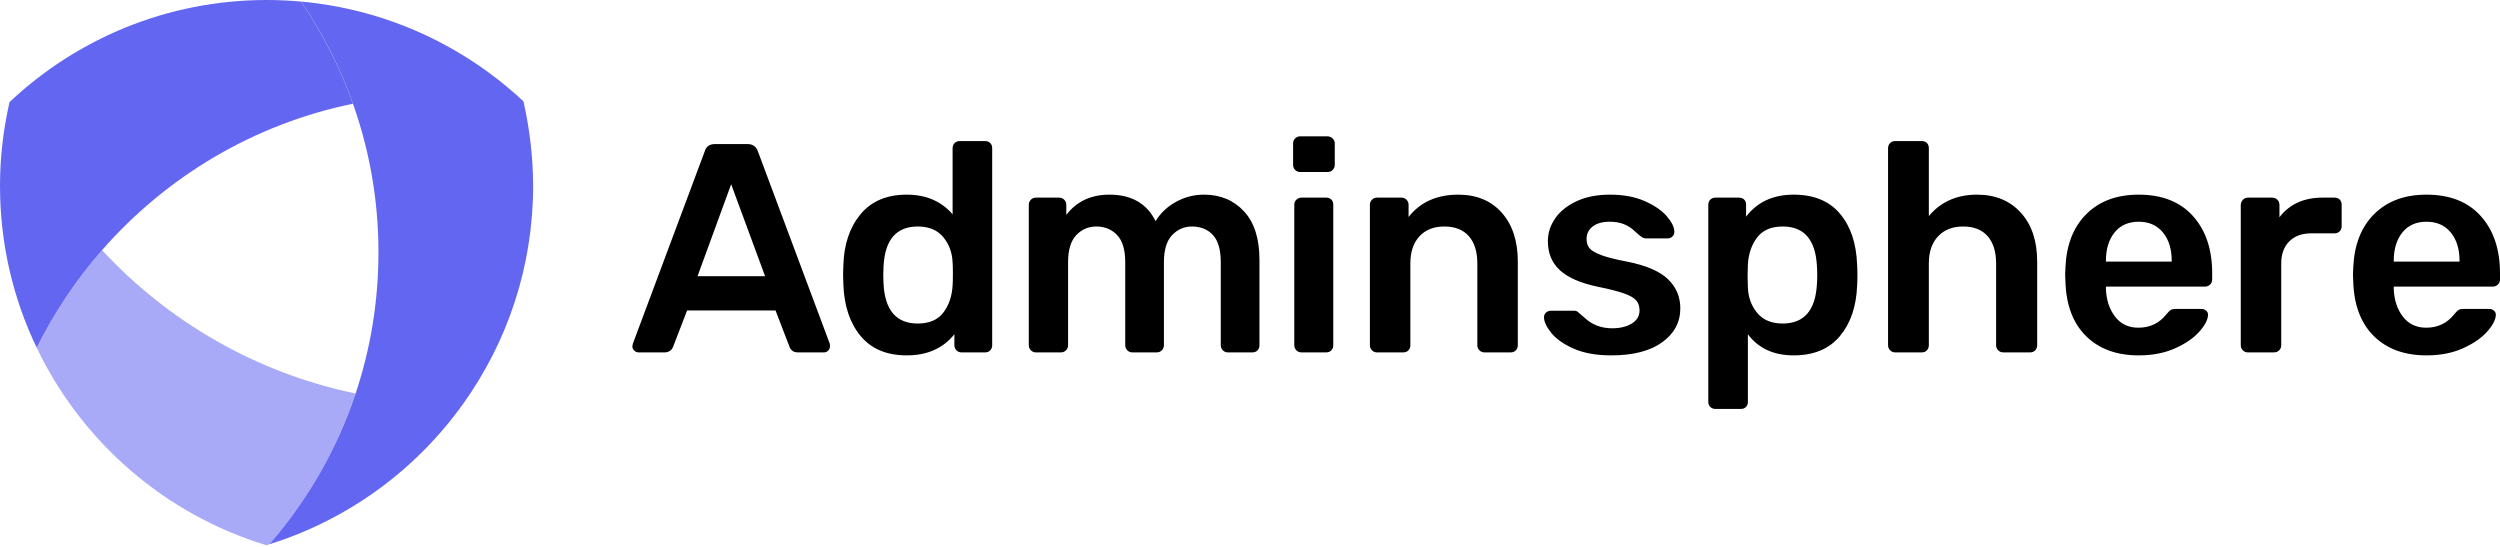
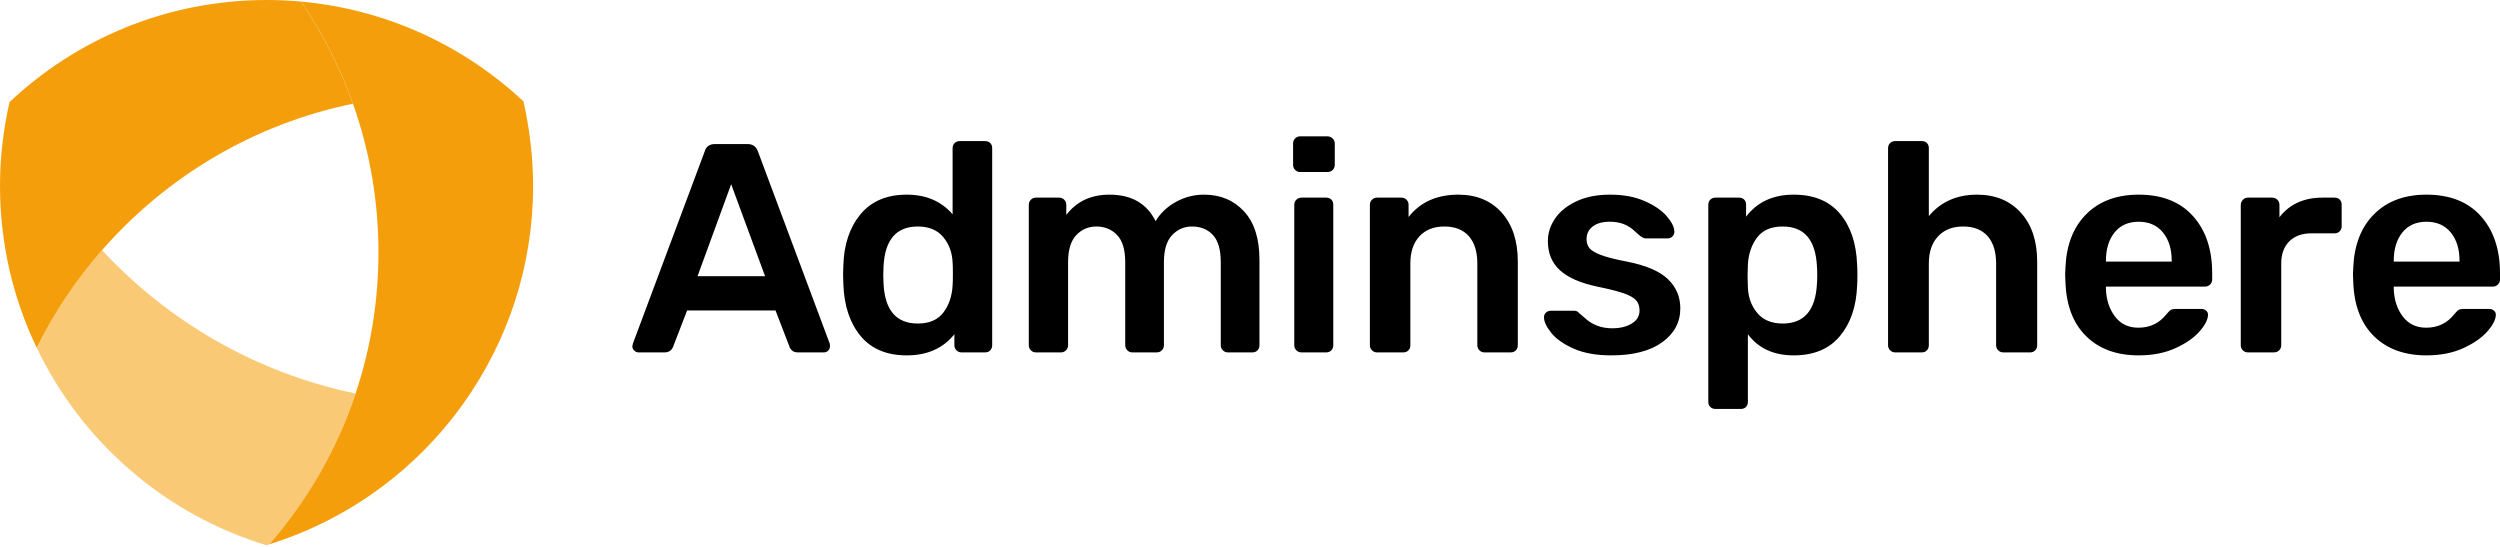
<svg xmlns="http://www.w3.org/2000/svg" width="700" height="153" viewBox="0 0 700 153" fill="none">
  <g opacity="0.56">
-     <path d="M28.572 70.043C21.374 78.3 15.205 87.46 10.282 97.369C22.901 123.76 46.239 144.075 74.624 152.674C74.873 152.612 75.122 152.518 75.371 152.425C86.027 140.211 94.315 125.878 99.55 110.175C71.788 104.442 47.142 90.078 28.572 70.043Z" fill="#6366F1" />
+     <path d="M28.572 70.043C21.374 78.3 15.205 87.46 10.282 97.369C22.901 123.76 46.239 144.075 74.624 152.674C74.873 152.612 75.122 152.518 75.371 152.425C86.027 140.211 94.315 125.878 99.55 110.175C71.788 104.442 47.142 90.078 28.572 70.043Z" fill="#F59E0B" />
  </g>
-   <path d="M146.567 28.385L146.536 28.354C129.898 12.806 108.243 2.617 84.282 0.436C90.296 9.223 95.219 18.851 98.833 29.039C103.445 42.063 105.968 56.053 105.968 70.666C105.968 84.469 103.725 97.743 99.581 110.144C94.347 125.847 86.027 140.18 75.402 152.394C97.618 145.477 116.656 131.393 129.835 112.854C142.081 95.655 149.278 74.655 149.278 51.972C149.247 43.871 148.281 35.988 146.567 28.385Z" fill="#6366F1" />
-   <path d="M84.282 0.436C81.104 0.156 77.926 0 74.717 0C46.799 0 21.468 10.874 2.648 28.603C2.617 28.759 2.586 28.946 2.555 29.102C0.904 36.486 0 44.151 0 52.003C0 68.267 3.677 83.628 10.282 97.369C15.205 87.461 21.374 78.269 28.572 70.043C46.55 49.479 71.04 34.741 98.833 29.039C95.188 18.851 90.296 9.254 84.282 0.436Z" fill="#6366F1" />
-   <path d="M177.599 98.172C177.238 97.838 177.057 97.421 177.057 96.921L177.224 96.171L197.308 42.419C197.697 41.03 198.669 40.335 200.225 40.335H209.309C210.753 40.335 211.726 41.03 212.226 42.419L232.31 96.171C232.366 96.338 232.393 96.588 232.393 96.921C232.393 97.421 232.227 97.838 231.893 98.172C231.56 98.505 231.171 98.672 230.727 98.672H223.476C222.754 98.672 222.198 98.505 221.809 98.172C221.421 97.838 221.171 97.477 221.059 97.088L217.143 86.921H192.391L188.474 97.088C188.03 98.144 187.224 98.672 186.058 98.672H178.807C178.363 98.672 177.96 98.505 177.599 98.172ZM214.226 77.337L204.725 51.586L195.308 77.337H214.226ZM240.977 94.088C237.977 90.477 236.366 85.671 236.144 79.671L236.06 76.921L236.144 74.254C236.31 68.42 237.908 63.67 240.935 60.003C243.963 56.336 248.283 54.503 253.894 54.503C259.284 54.503 263.562 56.336 266.728 60.003V41.502C266.728 40.891 266.923 40.405 267.312 40.044C267.701 39.682 268.173 39.502 268.729 39.502H275.812C276.423 39.502 276.909 39.682 277.271 40.044C277.632 40.405 277.812 40.891 277.812 41.502V96.671C277.812 97.227 277.632 97.699 277.271 98.088C276.909 98.477 276.423 98.672 275.812 98.672H269.229C268.673 98.672 268.201 98.477 267.812 98.088C267.423 97.699 267.228 97.227 267.228 96.671V93.588C264.062 97.533 259.617 99.505 253.894 99.505C248.283 99.505 243.977 97.699 240.977 94.088ZM264.145 87.504C265.701 85.449 266.562 82.921 266.728 79.921C266.784 79.254 266.812 78.171 266.812 76.671C266.812 75.226 266.784 74.17 266.728 73.504C266.617 70.726 265.742 68.351 264.103 66.378C262.464 64.406 260.089 63.42 256.978 63.42C250.978 63.42 247.783 67.115 247.394 74.504L247.311 77.004L247.394 79.504C247.783 86.893 250.978 90.588 256.978 90.588C260.2 90.588 262.589 89.56 264.145 87.504ZM288.646 98.088C288.257 97.699 288.063 97.227 288.063 96.671V57.336C288.063 56.781 288.257 56.308 288.646 55.919C289.035 55.531 289.507 55.336 290.063 55.336H296.563C297.119 55.336 297.591 55.531 297.98 55.919C298.369 56.308 298.563 56.781 298.563 57.336V60.17C301.452 56.392 305.48 54.503 310.647 54.503C316.814 54.503 321.12 56.975 323.565 61.92C324.898 59.697 326.787 57.906 329.232 56.544C331.676 55.183 334.315 54.503 337.149 54.503C341.704 54.503 345.427 56.058 348.316 59.17C351.205 62.281 352.649 66.809 352.649 72.754V96.671C352.649 97.227 352.469 97.699 352.108 98.088C351.747 98.477 351.26 98.672 350.649 98.672H343.816C343.26 98.672 342.788 98.477 342.399 98.088C342.01 97.699 341.815 97.227 341.815 96.671V73.42C341.815 69.92 341.079 67.378 339.607 65.795C338.135 64.212 336.176 63.42 333.732 63.42C331.565 63.42 329.718 64.225 328.19 65.837C326.662 67.448 325.898 69.976 325.898 73.42V96.671C325.898 97.227 325.704 97.699 325.315 98.088C324.926 98.477 324.454 98.672 323.898 98.672H317.064C316.509 98.672 316.036 98.477 315.648 98.088C315.259 97.699 315.064 97.227 315.064 96.671V73.42C315.064 69.92 314.3 67.378 312.772 65.795C311.245 64.212 309.314 63.42 306.98 63.42C304.758 63.42 302.883 64.225 301.355 65.837C299.827 67.448 299.063 69.976 299.063 73.42V96.671C299.063 97.227 298.869 97.699 298.48 98.088C298.091 98.477 297.619 98.672 297.063 98.672H290.063C289.507 98.672 289.035 98.477 288.646 98.088ZM362.65 47.586C362.261 47.197 362.066 46.725 362.066 46.169V40.169C362.066 39.613 362.261 39.141 362.65 38.752C363.039 38.363 363.511 38.169 364.067 38.169H371.65C372.206 38.169 372.692 38.363 373.109 38.752C373.525 39.141 373.734 39.613 373.734 40.169V46.169C373.734 46.725 373.539 47.197 373.15 47.586C372.761 47.975 372.261 48.169 371.65 48.169H364.067C363.511 48.169 363.039 47.975 362.65 47.586ZM362.983 98.088C362.594 97.699 362.4 97.227 362.4 96.671V57.336C362.4 56.781 362.594 56.308 362.983 55.919C363.372 55.531 363.844 55.336 364.4 55.336H371.317C371.928 55.336 372.414 55.517 372.775 55.878C373.136 56.239 373.317 56.725 373.317 57.336V96.671C373.317 97.227 373.136 97.699 372.775 98.088C372.414 98.477 371.928 98.672 371.317 98.672H364.4C363.844 98.672 363.372 98.477 362.983 98.088ZM384.151 98.088C383.762 97.699 383.568 97.227 383.568 96.671V57.336C383.568 56.781 383.762 56.308 384.151 55.919C384.54 55.531 385.012 55.336 385.568 55.336H392.401C392.957 55.336 393.429 55.531 393.818 55.919C394.207 56.308 394.401 56.781 394.401 57.336V60.753C397.679 56.586 402.318 54.503 408.319 54.503C413.43 54.503 417.486 56.183 420.486 59.545C423.486 62.906 424.986 67.476 424.986 73.254V96.671C424.986 97.227 424.806 97.699 424.445 98.088C424.083 98.477 423.597 98.672 422.986 98.672H415.652C415.097 98.672 414.625 98.477 414.236 98.088C413.847 97.699 413.652 97.227 413.652 96.671V73.754C413.652 70.476 412.861 67.934 411.277 66.128C409.694 64.323 407.402 63.42 404.402 63.42C401.457 63.42 399.138 64.337 397.443 66.17C395.749 68.003 394.901 70.531 394.901 73.754V96.671C394.901 97.227 394.721 97.699 394.36 98.088C393.999 98.477 393.513 98.672 392.901 98.672H385.568C385.012 98.672 384.54 98.477 384.151 98.088ZM440.654 97.63C437.82 96.38 435.723 94.907 434.362 93.213C433.001 91.519 432.32 90.06 432.32 88.838C432.32 88.282 432.514 87.838 432.903 87.504C433.292 87.171 433.737 87.004 434.237 87.004H440.82C441.32 87.004 441.737 87.199 442.07 87.588C442.293 87.754 442.876 88.254 443.821 89.088C444.765 89.977 445.876 90.671 447.154 91.171C448.432 91.671 449.849 91.921 451.404 91.921C453.627 91.921 455.46 91.477 456.905 90.588C458.349 89.699 459.071 88.477 459.071 86.921C459.071 85.754 458.752 84.81 458.113 84.088C457.474 83.365 456.321 82.713 454.654 82.129C452.988 81.546 450.515 80.921 447.237 80.254C442.515 79.254 439.029 77.726 436.779 75.671C434.528 73.615 433.403 70.892 433.403 67.503C433.403 65.281 434.07 63.184 435.404 61.211C436.737 59.239 438.723 57.628 441.362 56.378C444.001 55.128 447.154 54.503 450.821 54.503C454.543 54.503 457.766 55.1 460.488 56.294C463.21 57.489 465.28 58.906 466.697 60.545C468.113 62.184 468.822 63.642 468.822 64.92C468.822 65.42 468.641 65.85 468.28 66.212C467.919 66.573 467.488 66.753 466.988 66.753H460.821C460.377 66.753 459.905 66.559 459.405 66.17C459.016 65.892 458.405 65.364 457.571 64.587C456.738 63.809 455.766 63.198 454.654 62.753C453.543 62.309 452.238 62.086 450.738 62.086C448.682 62.086 447.085 62.531 445.946 63.42C444.807 64.309 444.237 65.475 444.237 66.92C444.237 67.976 444.515 68.837 445.071 69.504C445.626 70.17 446.71 70.809 448.321 71.42C449.932 72.031 452.349 72.642 455.571 73.254C460.905 74.309 464.724 75.948 467.03 78.171C469.336 80.393 470.489 83.115 470.489 86.338C470.489 90.227 468.794 93.394 465.405 95.838C462.016 98.283 457.266 99.505 451.154 99.505C446.987 99.505 443.487 98.88 440.654 97.63ZM478.906 113.964C478.517 113.603 478.322 113.117 478.322 112.506V57.336C478.322 56.725 478.517 56.239 478.906 55.878C479.295 55.517 479.767 55.336 480.322 55.336H486.906C487.517 55.336 488.003 55.517 488.364 55.878C488.726 56.239 488.906 56.725 488.906 57.336V60.67C492.017 56.558 496.462 54.503 502.24 54.503C507.852 54.503 512.157 56.267 515.157 59.795C518.158 63.323 519.769 68.087 519.991 74.087C520.047 74.754 520.074 75.726 520.074 77.004C520.074 78.337 520.047 79.337 519.991 80.004C519.769 85.838 518.158 90.546 515.157 94.13C512.157 97.713 507.852 99.505 502.24 99.505C496.629 99.505 492.351 97.533 489.406 93.588V112.506C489.406 113.117 489.226 113.603 488.865 113.964C488.503 114.325 488.017 114.506 487.406 114.506H480.322C479.767 114.506 479.295 114.325 478.906 113.964ZM508.741 79.504C508.796 78.948 508.824 78.115 508.824 77.004C508.824 75.893 508.796 75.059 508.741 74.504C508.352 67.115 505.157 63.42 499.157 63.42C495.934 63.42 493.545 64.448 491.99 66.503C490.434 68.559 489.573 71.087 489.406 74.087L489.323 77.254L489.406 80.504C489.517 83.282 490.392 85.657 492.031 87.629C493.67 89.602 496.045 90.588 499.157 90.588C505.157 90.588 508.352 86.893 508.741 79.504ZM529.241 98.088C528.853 97.699 528.658 97.227 528.658 96.671V41.502C528.658 40.891 528.853 40.405 529.241 40.044C529.63 39.682 530.103 39.502 530.658 39.502H538.075C538.686 39.502 539.173 39.682 539.534 40.044C539.895 40.405 540.075 40.891 540.075 41.502V60.503C543.409 56.503 547.909 54.503 553.576 54.503C558.687 54.503 562.771 56.183 565.827 59.545C568.882 62.906 570.41 67.476 570.41 73.254V96.671C570.41 97.227 570.23 97.699 569.868 98.088C569.507 98.477 569.021 98.672 568.41 98.672H560.91C560.354 98.672 559.882 98.477 559.493 98.088C559.104 97.699 558.91 97.227 558.91 96.671V73.754C558.91 70.476 558.118 67.934 556.535 66.128C554.951 64.323 552.659 63.42 549.659 63.42C546.715 63.42 544.381 64.337 542.659 66.17C540.937 68.003 540.075 70.531 540.075 73.754V96.671C540.075 97.227 539.895 97.699 539.534 98.088C539.173 98.477 538.686 98.672 538.075 98.672H530.658C530.103 98.672 529.63 98.477 529.241 98.088ZM584.119 94.13C580.48 90.546 578.55 85.504 578.327 79.004L578.244 76.921L578.327 74.837C578.605 68.503 580.564 63.531 584.203 59.92C587.842 56.308 592.717 54.503 598.828 54.503C605.384 54.503 610.454 56.503 614.037 60.503C617.621 64.503 619.413 69.837 619.413 76.504V78.254C619.413 78.809 619.218 79.282 618.829 79.671C618.44 80.059 617.94 80.254 617.329 80.254H589.661V80.921C589.772 83.976 590.62 86.546 592.203 88.629C593.786 90.713 595.967 91.755 598.745 91.755C602.023 91.755 604.662 90.477 606.662 87.921C607.162 87.31 607.565 86.921 607.87 86.754C608.176 86.588 608.634 86.504 609.246 86.504H616.413C616.913 86.504 617.343 86.657 617.704 86.963C618.065 87.268 618.246 87.643 618.246 88.088C618.246 89.421 617.454 90.991 615.871 92.796C614.287 94.602 612.023 96.171 609.079 97.505C606.134 98.838 602.717 99.505 598.828 99.505C592.661 99.505 587.758 97.713 584.119 94.13ZM608.079 73.254V73.004C608.079 69.726 607.259 67.087 605.62 65.087C603.981 63.087 601.717 62.086 598.828 62.086C595.939 62.086 593.689 63.087 592.078 65.087C590.467 67.087 589.661 69.726 589.661 73.004V73.254H608.079ZM627.996 98.088C627.608 97.699 627.413 97.227 627.413 96.671V57.419C627.413 56.864 627.608 56.378 627.996 55.961C628.385 55.544 628.858 55.336 629.413 55.336H636.164C636.775 55.336 637.275 55.531 637.664 55.919C638.052 56.308 638.247 56.808 638.247 57.419V60.836C639.58 59.059 641.261 57.697 643.289 56.753C645.317 55.808 647.636 55.336 650.248 55.336H653.664C654.276 55.336 654.762 55.517 655.123 55.878C655.484 56.239 655.664 56.725 655.664 57.336V63.337C655.664 63.892 655.484 64.364 655.123 64.753C654.762 65.142 654.276 65.337 653.664 65.337H647.164C644.553 65.337 642.497 66.087 640.997 67.587C639.497 69.087 638.747 71.142 638.747 73.754V96.671C638.747 97.227 638.553 97.699 638.164 98.088C637.775 98.477 637.275 98.672 636.664 98.672H629.413C628.858 98.672 628.385 98.477 627.996 98.088ZM664.707 94.13C661.068 90.546 659.137 85.504 658.915 79.004L658.831 76.921L658.915 74.837C659.192 68.503 661.151 63.531 664.79 59.92C668.429 56.308 673.304 54.503 679.416 54.503C685.972 54.503 691.041 56.503 694.625 60.503C698.208 64.503 700 69.837 700 76.504V78.254C700 78.809 699.806 79.282 699.417 79.671C699.028 80.059 698.528 80.254 697.917 80.254H670.249V80.921C670.36 83.976 671.207 86.546 672.79 88.629C674.374 90.713 676.554 91.755 679.332 91.755C682.61 91.755 685.249 90.477 687.249 87.921C687.749 87.31 688.152 86.921 688.458 86.754C688.763 86.588 689.222 86.504 689.833 86.504H697C697.5 86.504 697.93 86.657 698.292 86.963C698.653 87.268 698.833 87.643 698.833 88.088C698.833 89.421 698.042 90.991 696.458 92.796C694.875 94.602 692.611 96.171 689.666 97.505C686.722 98.838 683.305 99.505 679.416 99.505C673.249 99.505 668.346 97.713 664.707 94.13ZM688.666 73.254V73.004C688.666 69.726 687.847 67.087 686.208 65.087C684.569 63.087 682.305 62.086 679.416 62.086C676.527 62.086 674.277 63.087 672.665 65.087C671.054 67.087 670.249 69.726 670.249 73.004V73.254H688.666Z" fill="black" />
+   <path d="M146.567 28.385L146.536 28.354C129.898 12.806 108.243 2.617 84.282 0.436C90.296 9.223 95.219 18.851 98.833 29.039C103.445 42.063 105.968 56.053 105.968 70.666C105.968 84.469 103.725 97.743 99.581 110.144C94.347 125.847 86.027 140.18 75.402 152.394C97.618 145.477 116.656 131.393 129.835 112.854C142.081 95.655 149.278 74.655 149.278 51.972C149.247 43.871 148.281 35.988 146.567 28.385Z" fill="#F59E0B" />
+   <path d="M84.282 0.436C81.104 0.156 77.926 0 74.717 0C46.799 0 21.468 10.874 2.648 28.603C2.617 28.759 2.586 28.946 2.555 29.102C0.904 36.486 0 44.151 0 52.003C0 68.267 3.677 83.628 10.282 97.369C15.205 87.461 21.374 78.269 28.572 70.043C46.55 49.479 71.04 34.741 98.833 29.039C95.188 18.851 90.296 9.254 84.282 0.436Z" fill="#F59E0B" />
+   <path d="M177.599 98.172C177.238 97.838 177.057 97.421 177.057 96.921L177.224 96.171L197.308 42.419C197.697 41.03 198.669 40.335 200.225 40.335H209.309C210.753 40.335 211.726 41.03 212.226 42.419L232.31 96.171C232.366 96.338 232.393 96.588 232.393 96.921C232.393 97.421 232.227 97.838 231.893 98.172C231.56 98.505 231.171 98.672 230.727 98.672H223.476C222.754 98.672 222.198 98.505 221.809 98.172C221.421 97.838 221.171 97.477 221.059 97.088L217.143 86.921H192.391L188.474 97.088C188.03 98.144 187.224 98.672 186.058 98.672H178.807C178.363 98.672 177.96 98.505 177.599 98.172ZM214.226 77.337L204.725 51.586L195.308 77.337H214.226ZM240.977 94.088C237.977 90.477 236.366 85.671 236.144 79.671L236.06 76.921L236.144 74.254C236.31 68.42 237.908 63.67 240.935 60.003C243.963 56.336 248.283 54.503 253.894 54.503C259.284 54.503 263.562 56.336 266.728 60.003V41.502C266.728 40.891 266.923 40.405 267.312 40.044C267.701 39.682 268.173 39.502 268.729 39.502H275.812C276.423 39.502 276.909 39.682 277.271 40.044C277.632 40.405 277.812 40.891 277.812 41.502V96.671C277.812 97.227 277.632 97.699 277.271 98.088C276.909 98.477 276.423 98.672 275.812 98.672H269.229C268.673 98.672 268.201 98.477 267.812 98.088C267.423 97.699 267.228 97.227 267.228 96.671V93.588C264.062 97.533 259.617 99.505 253.894 99.505C248.283 99.505 243.977 97.699 240.977 94.088ZM264.145 87.504C265.701 85.449 266.562 82.921 266.728 79.921C266.784 79.254 266.812 78.171 266.812 76.671C266.812 75.226 266.784 74.17 266.728 73.504C266.617 70.726 265.742 68.351 264.103 66.378C262.464 64.406 260.089 63.42 256.978 63.42C250.978 63.42 247.783 67.115 247.394 74.504L247.311 77.004L247.394 79.504C247.783 86.893 250.978 90.588 256.978 90.588C260.2 90.588 262.589 89.56 264.145 87.504ZM288.646 98.088C288.257 97.699 288.063 97.227 288.063 96.671V57.336C288.063 56.781 288.257 56.308 288.646 55.919C289.035 55.531 289.507 55.336 290.063 55.336H296.563C297.119 55.336 297.591 55.531 297.98 55.919C298.369 56.308 298.563 56.781 298.563 57.336V60.17C301.452 56.392 305.48 54.503 310.647 54.503C316.814 54.503 321.12 56.975 323.565 61.92C324.898 59.697 326.787 57.906 329.232 56.544C331.676 55.183 334.315 54.503 337.149 54.503C341.704 54.503 345.427 56.058 348.316 59.17C351.205 62.281 352.649 66.809 352.649 72.754V96.671C352.649 97.227 352.469 97.699 352.108 98.088C351.747 98.477 351.26 98.672 350.649 98.672H343.816C343.26 98.672 342.788 98.477 342.399 98.088C342.01 97.699 341.815 97.227 341.815 96.671V73.42C341.815 69.92 341.079 67.378 339.607 65.795C338.135 64.212 336.176 63.42 333.732 63.42C331.565 63.42 329.718 64.225 328.19 65.837C326.662 67.448 325.898 69.976 325.898 73.42V96.671C325.898 97.227 325.704 97.699 325.315 98.088C324.926 98.477 324.454 98.672 323.898 98.672H317.064C316.509 98.672 316.036 98.477 315.648 98.088C315.259 97.699 315.064 97.227 315.064 96.671V73.42C315.064 69.92 314.3 67.378 312.772 65.795C311.245 64.212 309.314 63.42 306.98 63.42C304.758 63.42 302.883 64.225 301.355 65.837C299.827 67.448 299.063 69.976 299.063 73.42V96.671C299.063 97.227 298.869 97.699 298.48 98.088C298.091 98.477 297.619 98.672 297.063 98.672H290.063C289.507 98.672 289.035 98.477 288.646 98.088ZM362.65 47.586C362.261 47.197 362.066 46.725 362.066 46.169V40.169C362.066 39.613 362.261 39.141 362.65 38.752C363.039 38.363 363.511 38.169 364.067 38.169H371.65C372.206 38.169 372.692 38.363 373.109 38.752C373.525 39.141 373.734 39.613 373.734 40.169V46.169C373.734 46.725 373.539 47.197 373.15 47.586C372.761 47.975 372.261 48.169 371.65 48.169H364.067C363.511 48.169 363.039 47.975 362.65 47.586ZM362.983 98.088C362.594 97.699 362.4 97.227 362.4 96.671V57.336C362.4 56.781 362.594 56.308 362.983 55.919C363.372 55.531 363.844 55.336 364.4 55.336H371.317C371.928 55.336 372.414 55.517 372.775 55.878C373.136 56.239 373.317 56.725 373.317 57.336V96.671C373.317 97.227 373.136 97.699 372.775 98.088C372.414 98.477 371.928 98.672 371.317 98.672H364.4C363.844 98.672 363.372 98.477 362.983 98.088ZM384.151 98.088C383.762 97.699 383.568 97.227 383.568 96.671V57.336C383.568 56.781 383.762 56.308 384.151 55.919C384.54 55.531 385.012 55.336 385.568 55.336H392.401C392.957 55.336 393.429 55.531 393.818 55.919C394.207 56.308 394.401 56.781 394.401 57.336V60.753C397.679 56.586 402.318 54.503 408.319 54.503C413.43 54.503 417.486 56.183 420.486 59.545C423.486 62.906 424.986 67.476 424.986 73.254V96.671C424.986 97.227 424.806 97.699 424.445 98.088C424.083 98.477 423.597 98.672 422.986 98.672H415.652C415.097 98.672 414.625 98.477 414.236 98.088C413.847 97.699 413.652 97.227 413.652 96.671V73.754C413.652 70.476 412.861 67.934 411.277 66.128C409.694 64.323 407.402 63.42 404.402 63.42C401.457 63.42 399.138 64.337 397.443 66.17C395.749 68.003 394.901 70.531 394.901 73.754V96.671C394.901 97.227 394.721 97.699 394.36 98.088C393.999 98.477 393.513 98.672 392.901 98.672H385.568C385.012 98.672 384.54 98.477 384.151 98.088ZM440.654 97.63C437.82 96.38 435.723 94.907 434.362 93.213C433.001 91.519 432.32 90.06 432.32 88.838C432.32 88.282 432.514 87.838 432.903 87.504C433.292 87.171 433.737 87.004 434.237 87.004H440.82C441.32 87.004 441.737 87.199 442.07 87.588C442.293 87.754 442.876 88.254 443.821 89.088C444.765 89.977 445.876 90.671 447.154 91.171C448.432 91.671 449.849 91.921 451.404 91.921C453.627 91.921 455.46 91.477 456.905 90.588C458.349 89.699 459.071 88.477 459.071 86.921C459.071 85.754 458.752 84.81 458.113 84.088C457.474 83.365 456.321 82.713 454.654 82.129C452.988 81.546 450.515 80.921 447.237 80.254C442.515 79.254 439.029 77.726 436.779 75.671C434.528 73.615 433.403 70.892 433.403 67.503C433.403 65.281 434.07 63.184 435.403 61.211C436.737 59.239 438.723 57.628 441.362 56.378C444.001 55.128 447.154 54.503 450.821 54.503C454.543 54.503 457.766 55.1 460.488 56.294C463.21 57.489 465.28 58.906 466.697 60.545C468.113 62.184 468.822 63.642 468.822 64.92C468.822 65.42 468.641 65.85 468.28 66.212C467.919 66.573 467.488 66.753 466.988 66.753H460.821C460.377 66.753 459.905 66.559 459.405 66.17C459.016 65.892 458.405 65.364 457.571 64.587C456.738 63.809 455.766 63.198 454.654 62.753C453.543 62.309 452.238 62.086 450.738 62.086C448.682 62.086 447.085 62.531 445.946 63.42C444.807 64.309 444.237 65.475 444.237 66.92C444.237 67.976 444.515 68.837 445.071 69.504C445.626 70.17 446.71 70.809 448.321 71.42C449.932 72.031 452.349 72.642 455.571 73.254C460.905 74.309 464.724 75.948 467.03 78.171C469.336 80.393 470.489 83.115 470.489 86.338C470.489 90.227 468.794 93.394 465.405 95.838C462.016 98.283 457.266 99.505 451.154 99.505C446.987 99.505 443.487 98.88 440.654 97.63ZM478.906 113.964C478.517 113.603 478.322 113.117 478.322 112.506V57.336C478.322 56.725 478.517 56.239 478.906 55.878C479.295 55.517 479.767 55.336 480.322 55.336H486.906C487.517 55.336 488.003 55.517 488.364 55.878C488.726 56.239 488.906 56.725 488.906 57.336V60.67C492.017 56.558 496.462 54.503 502.24 54.503C507.852 54.503 512.157 56.267 515.157 59.795C518.158 63.323 519.769 68.087 519.991 74.087C520.047 74.754 520.074 75.726 520.074 77.004C520.074 78.337 520.047 79.337 519.991 80.004C519.769 85.838 518.158 90.546 515.157 94.13C512.157 97.713 507.852 99.505 502.24 99.505C496.629 99.505 492.351 97.533 489.406 93.588V112.506C489.406 113.117 489.226 113.603 488.865 113.964C488.503 114.325 488.017 114.506 487.406 114.506H480.322C479.767 114.506 479.295 114.325 478.906 113.964ZM508.74 79.504C508.796 78.948 508.824 78.115 508.824 77.004C508.824 75.893 508.796 75.059 508.74 74.504C508.352 67.115 505.157 63.42 499.157 63.42C495.934 63.42 493.545 64.448 491.99 66.503C490.434 68.559 489.573 71.087 489.406 74.087L489.323 77.254L489.406 80.504C489.517 83.282 490.392 85.657 492.031 87.629C493.67 89.602 496.045 90.588 499.157 90.588C505.157 90.588 508.352 86.893 508.74 79.504ZM529.241 98.088C528.853 97.699 528.658 97.227 528.658 96.671V41.502C528.658 40.891 528.853 40.405 529.241 40.044C529.63 39.682 530.103 39.502 530.658 39.502H538.075C538.686 39.502 539.173 39.682 539.534 40.044C539.895 40.405 540.075 40.891 540.075 41.502V60.503C543.409 56.503 547.909 54.503 553.576 54.503C558.687 54.503 562.771 56.183 565.827 59.545C568.882 62.906 570.41 67.476 570.41 73.254V96.671C570.41 97.227 570.23 97.699 569.869 98.088C569.507 98.477 569.021 98.672 568.41 98.672H560.91C560.354 98.672 559.882 98.477 559.493 98.088C559.104 97.699 558.91 97.227 558.91 96.671V73.754C558.91 70.476 558.118 67.934 556.535 66.128C554.951 64.323 552.659 63.42 549.659 63.42C546.715 63.42 544.381 64.337 542.659 66.17C540.937 68.003 540.075 70.531 540.075 73.754V96.671C540.075 97.227 539.895 97.699 539.534 98.088C539.173 98.477 538.686 98.672 538.075 98.672H530.658C530.103 98.672 529.63 98.477 529.241 98.088ZM584.119 94.13C580.48 90.546 578.55 85.504 578.327 79.004L578.244 76.921L578.327 74.837C578.605 68.503 580.564 63.531 584.203 59.92C587.842 56.308 592.717 54.503 598.828 54.503C605.384 54.503 610.454 56.503 614.037 60.503C617.621 64.503 619.413 69.837 619.413 76.504V78.254C619.413 78.809 619.218 79.282 618.829 79.671C618.44 80.059 617.94 80.254 617.329 80.254H589.661V80.921C589.772 83.976 590.62 86.546 592.203 88.629C593.786 90.713 595.967 91.755 598.745 91.755C602.023 91.755 604.662 90.477 606.662 87.921C607.162 87.31 607.565 86.921 607.87 86.754C608.176 86.588 608.634 86.504 609.246 86.504H616.413C616.913 86.504 617.343 86.657 617.704 86.963C618.065 87.268 618.246 87.643 618.246 88.088C618.246 89.421 617.454 90.991 615.871 92.796C614.287 94.602 612.023 96.171 609.079 97.505C606.134 98.838 602.717 99.505 598.828 99.505C592.661 99.505 587.758 97.713 584.119 94.13ZM608.079 73.254V73.004C608.079 69.726 607.259 67.087 605.62 65.087C603.981 63.087 601.717 62.086 598.828 62.086C595.939 62.086 593.689 63.087 592.078 65.087C590.467 67.087 589.661 69.726 589.661 73.004V73.254H608.079ZM627.996 98.088C627.608 97.699 627.413 97.227 627.413 96.671V57.419C627.413 56.864 627.608 56.378 627.996 55.961C628.385 55.544 628.858 55.336 629.413 55.336H636.164C636.775 55.336 637.275 55.531 637.664 55.919C638.052 56.308 638.247 56.808 638.247 57.419V60.836C639.58 59.059 641.261 57.697 643.289 56.753C645.317 55.808 647.636 55.336 650.248 55.336H653.664C654.276 55.336 654.762 55.517 655.123 55.878C655.484 56.239 655.664 56.725 655.664 57.336V63.337C655.664 63.892 655.484 64.364 655.123 64.753C654.762 65.142 654.276 65.337 653.664 65.337H647.164C644.553 65.337 642.497 66.087 640.997 67.587C639.497 69.087 638.747 71.142 638.747 73.754V96.671C638.747 97.227 638.553 97.699 638.164 98.088C637.775 98.477 637.275 98.672 636.664 98.672H629.413C628.858 98.672 628.385 98.477 627.996 98.088ZM664.707 94.13C661.068 90.546 659.137 85.504 658.915 79.004L658.831 76.921L658.915 74.837C659.192 68.503 661.151 63.531 664.79 59.92C668.429 56.308 673.304 54.503 679.416 54.503C685.972 54.503 691.041 56.503 694.625 60.503C698.208 64.503 700 69.837 700 76.504V78.254C700 78.809 699.806 79.282 699.417 79.671C699.028 80.059 698.528 80.254 697.917 80.254H670.249V80.921C670.36 83.976 671.207 86.546 672.79 88.629C674.374 90.713 676.554 91.755 679.332 91.755C682.61 91.755 685.249 90.477 687.249 87.921C687.749 87.31 688.152 86.921 688.458 86.754C688.763 86.588 689.222 86.504 689.833 86.504H697C697.5 86.504 697.93 86.657 698.292 86.963C698.653 87.268 698.833 87.643 698.833 88.088C698.833 89.421 698.042 90.991 696.458 92.796C694.875 94.602 692.611 96.171 689.666 97.505C686.722 98.838 683.305 99.505 679.416 99.505C673.249 99.505 668.346 97.713 664.707 94.13ZM688.666 73.254V73.004C688.666 69.726 687.847 67.087 686.208 65.087C684.569 63.087 682.305 62.086 679.416 62.086C676.527 62.086 674.277 63.087 672.665 65.087C671.054 67.087 670.249 69.726 670.249 73.004V73.254H688.666Z" fill="black" />
</svg>
